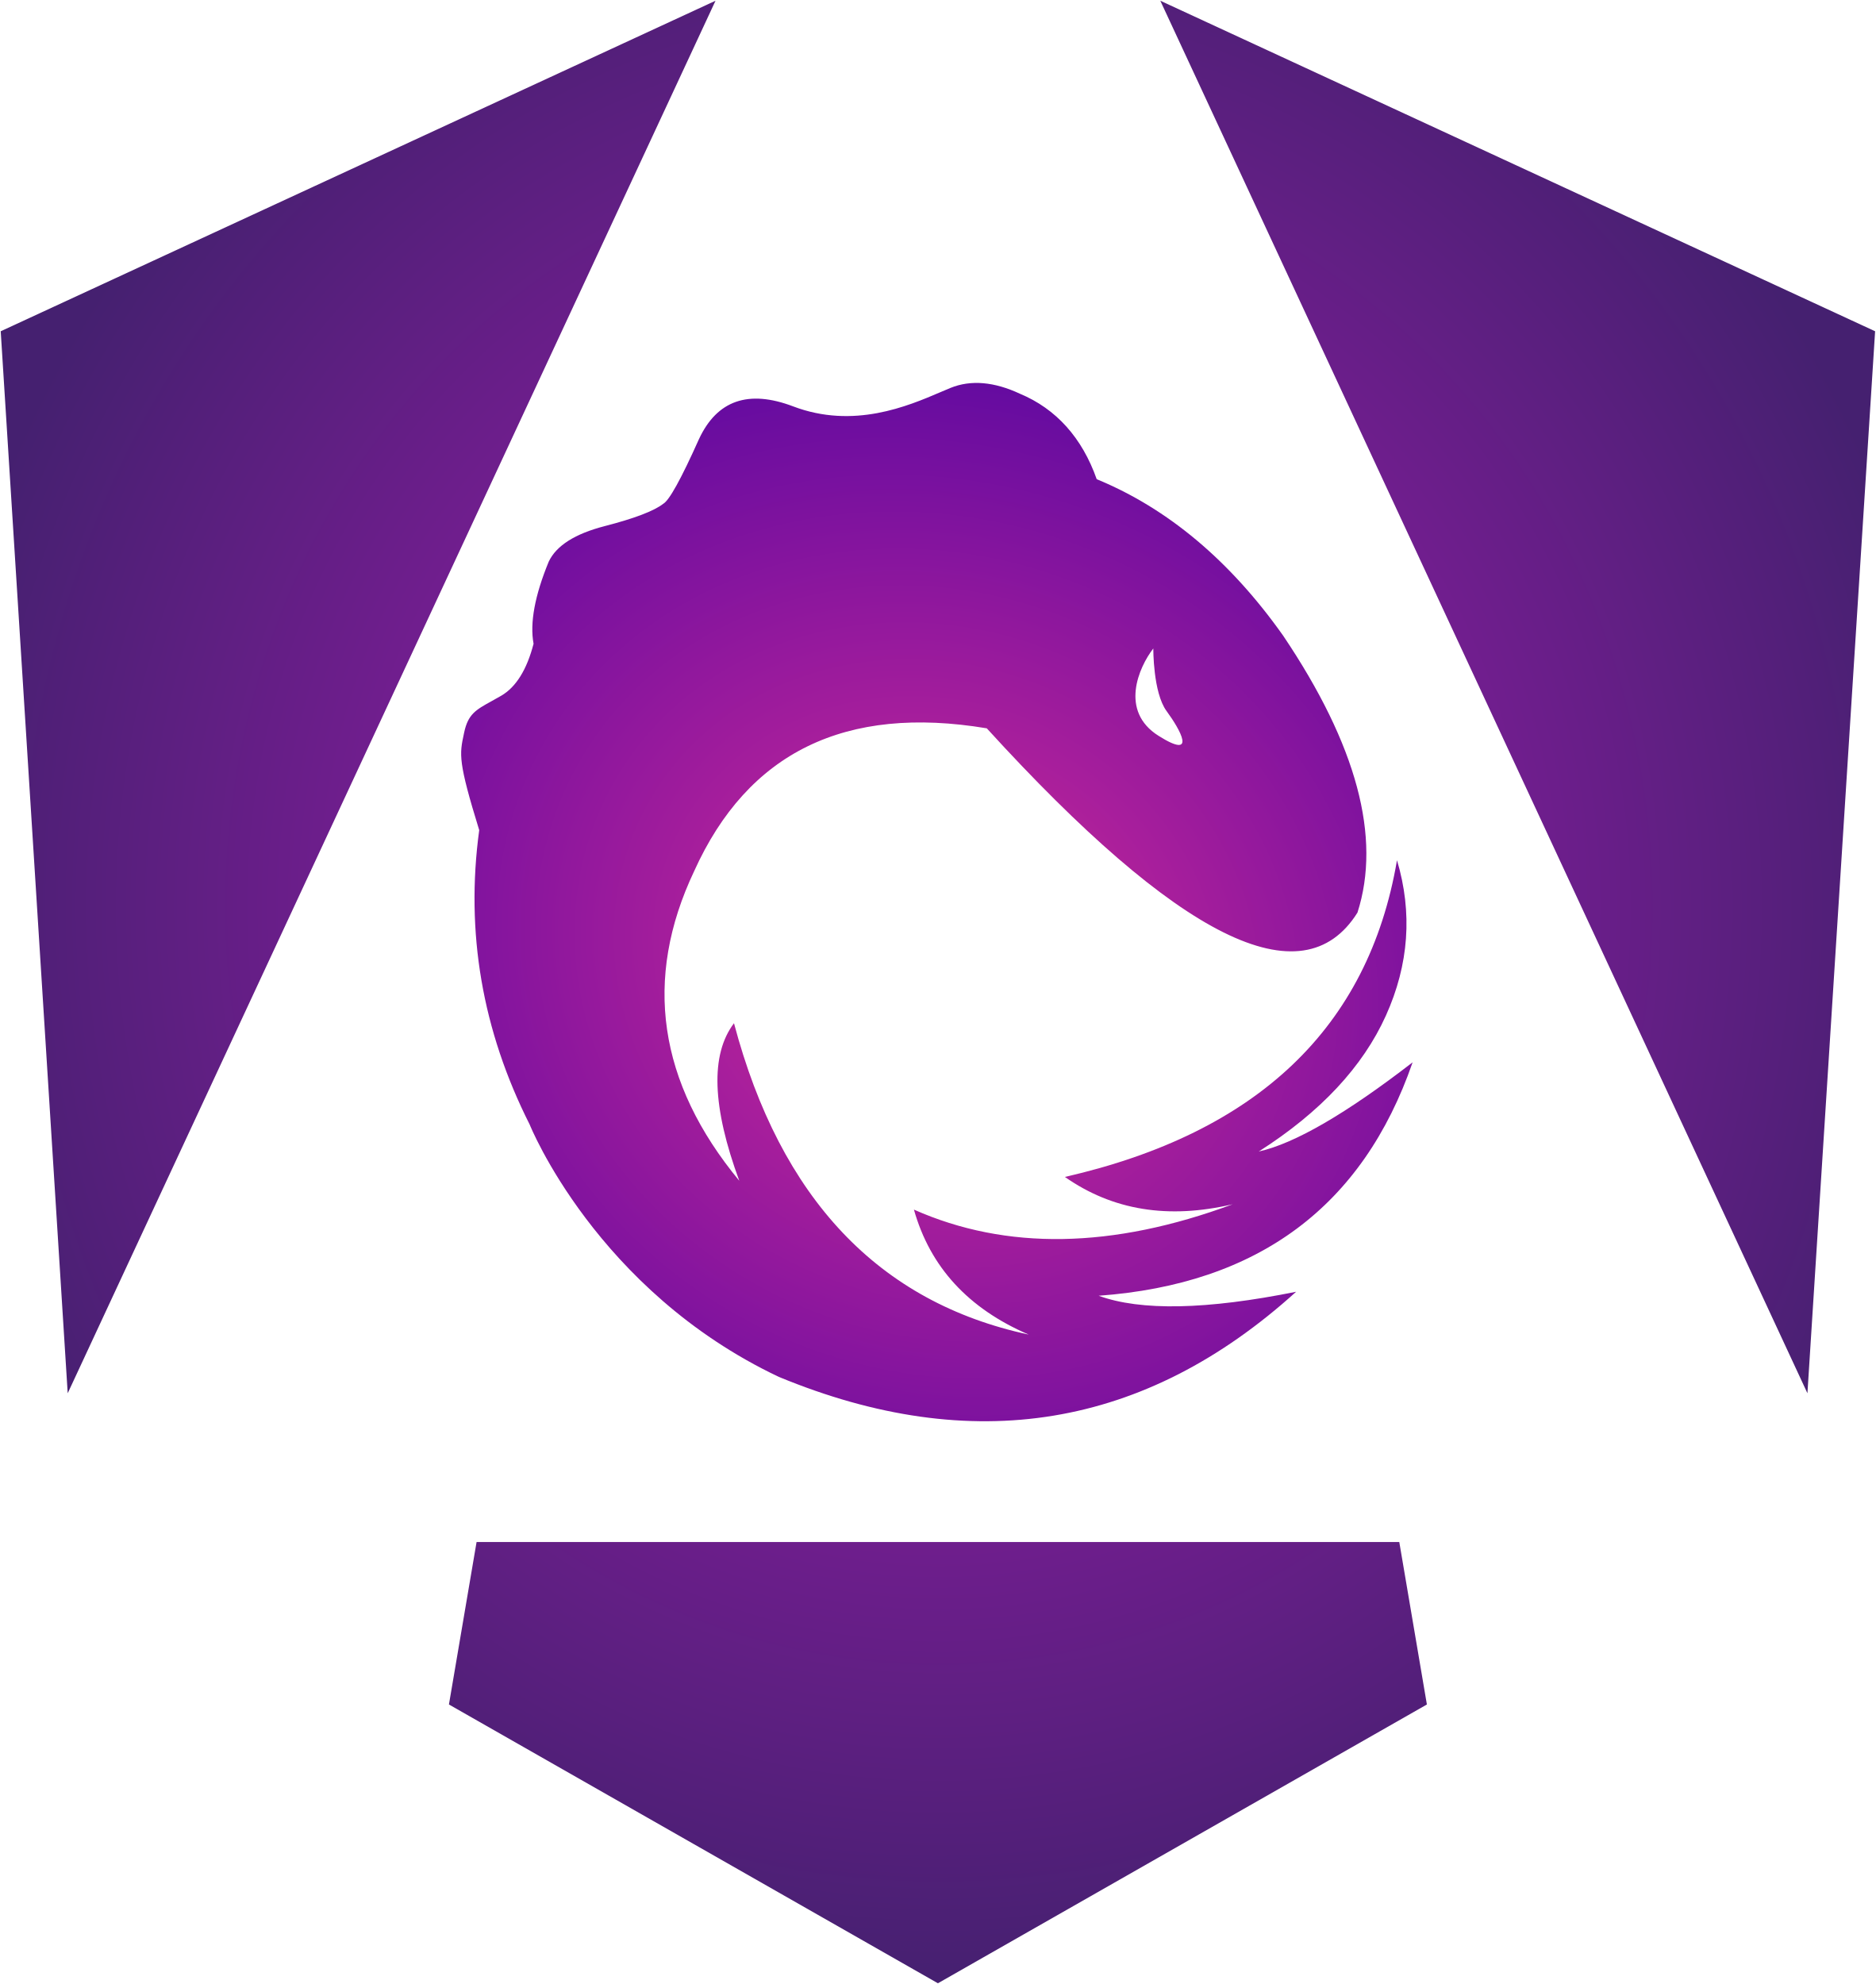
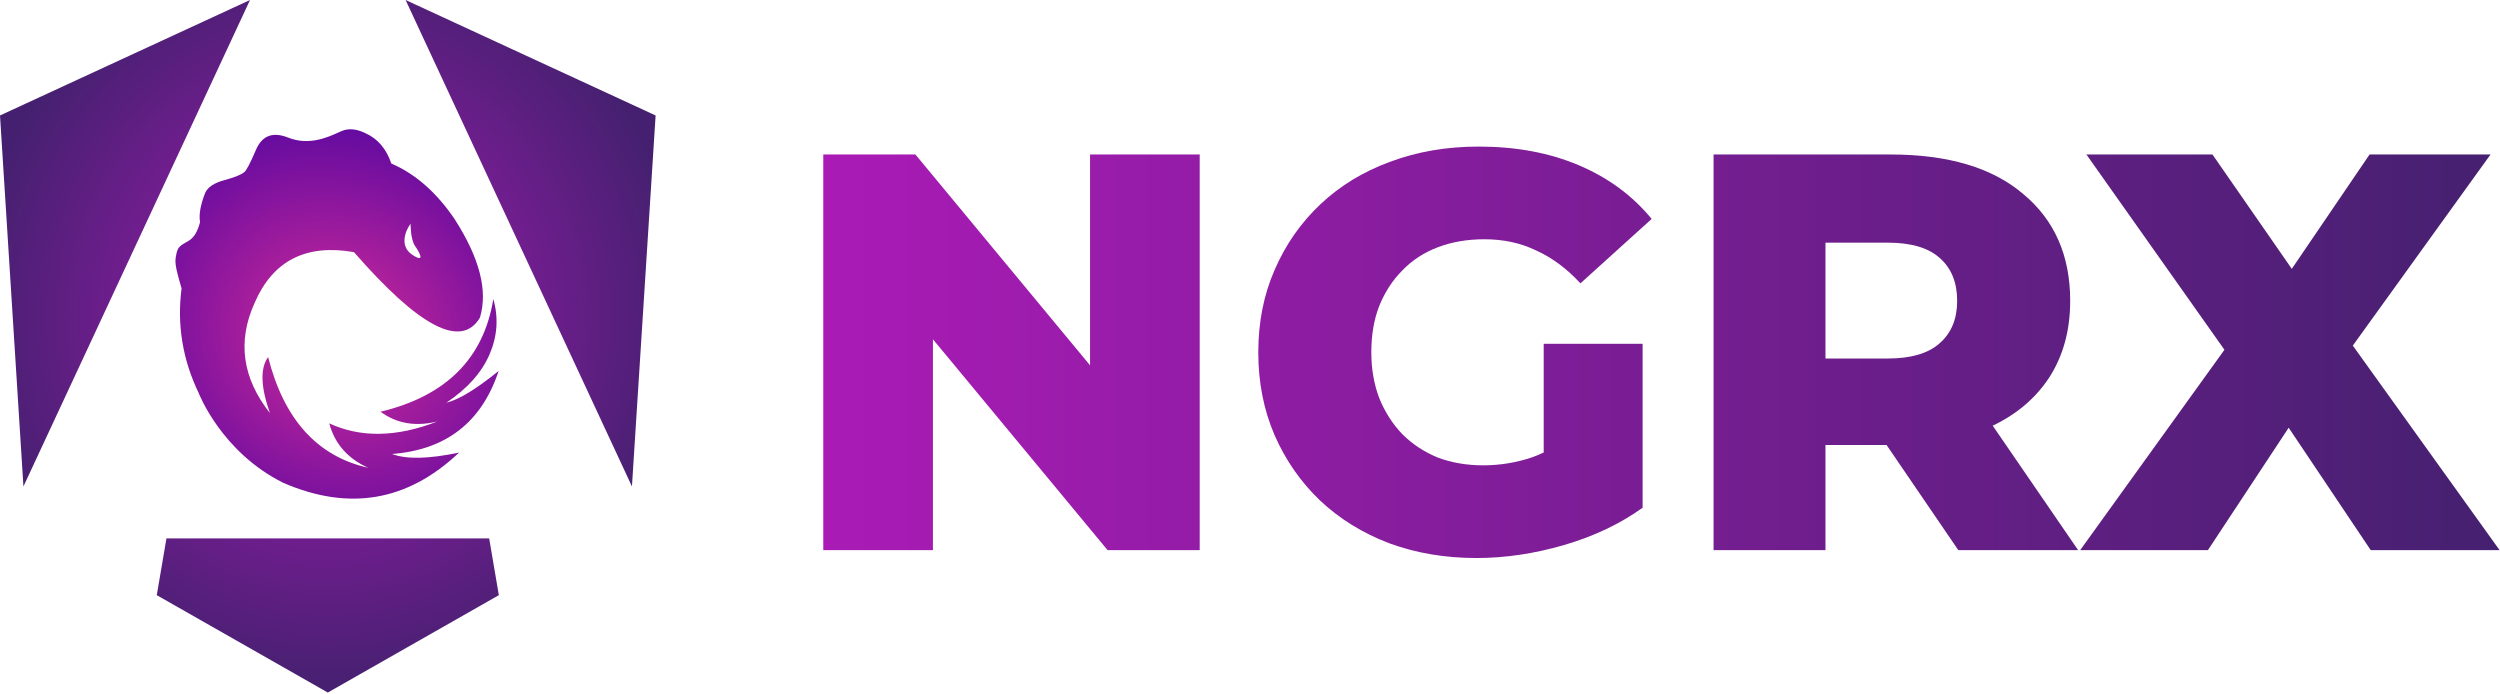
- <svg xmlns="http://www.w3.org/2000/svg" width="885" height="936" fill="none">
+ <svg xmlns="http://www.w3.org/2000/svg" width="1327" height="368" viewBox="0 0 1327 368" fill="none">
+   <path d="M348 61.288L335.434 258.206L215.289 0L348 61.288ZM264.783 315.913L174.001 367.606L83.217 315.913L88.349 285.785H259.657L264.783 315.913ZM12.438 258.206L0 61.288L132.711 0L12.438 258.206Z" fill="url(#paint0_radial_952_16)" />
+   <path fill-rule="evenodd" clip-rule="evenodd" d="M261.857 158.738L261.845 158.828C256.685 190.315 236.731 210.22 201.982 218.545C210.575 224.853 220.611 226.562 232.229 223.703C210.534 232.127 191.395 232.44 174.758 224.713C177.684 235.563 184.548 243.389 195.454 248.31C168.424 242.231 150.698 222.629 142.317 189.52C138.038 195.435 138.362 205.296 143.27 219.269C128.634 200.713 125.905 181.206 135.14 160.797C144.82 138.365 162.402 129.377 187.897 133.837C222.506 173.605 244.818 185.218 254.732 168.629C259.069 154.441 254.61 136.988 241.325 116.33C231.786 102.219 220.551 92.321 207.715 86.795C205.087 78.983 200.412 73.513 193.852 70.65C189.282 68.418 185.056 67.982 181.356 69.559C180.755 69.818 180.156 70.082 179.559 70.353C173.669 72.994 163.883 77.382 152.986 73.048C144.922 69.841 139.263 71.897 136.007 79.215C132.8 86.719 130.652 90.794 129.562 91.44C127.904 92.793 124.377 94.204 119.011 95.653C113.647 97.102 110.282 99.338 108.917 102.361C106.398 108.768 105.486 113.937 106.18 117.87C104.971 122.75 103.027 126.045 100.352 127.679C99.765 128.036 99.174 128.385 98.578 128.725C95.775 130.345 94.372 131.155 93.669 134.613L93.612 134.894C92.817 138.789 92.553 140.077 96.38 153.063C93.882 172.323 96.915 190.877 105.477 208.646C105.466 208.624 117.448 239.966 150.412 256.303C185.327 271.423 216.414 266.064 243.672 240.225C227.522 243.634 215.637 243.869 208.069 240.979C236.852 238.78 255.685 224.082 264.674 196.904C252.705 206.583 243.437 212.226 236.932 213.745C248.075 206.309 255.698 197.733 259.856 188.084C264.014 178.435 264.68 168.653 261.857 158.738ZM217.922 118.757C215.293 122.312 211.798 130.588 218.853 135.243C225.908 139.899 222.764 134.071 220.311 130.575C217.857 127.08 217.922 118.757 217.922 118.757Z" fill="url(#paint1_radial_952_16)" />
+   <path d="M1104.17 292.001L1195.97 164.501L1195.67 206.801L1107.47 82.001H1174.37L1230.77 163.301L1202.27 163.601L1257.77 82.001H1321.97L1233.77 204.401V162.401L1326.77 292.001H1258.37L1201.07 206.501H1228.37L1171.97 292.001H1104.17Z" fill="url(#paint2_linear_952_16)" />
+   <path d="M909.559 292.001V82.001H1003.46C1034.06 82.001 1057.56 89.001 1073.96 103.001C1090.56 116.801 1098.86 135.701 1098.86 159.701C1098.86 175.501 1095.06 189.201 1087.46 200.801C1079.86 212.201 1069.06 221.001 1055.06 227.201C1041.26 233.201 1024.76 236.201 1005.56 236.201H942.559L968.959 211.301V292.001H909.559ZM1039.46 292.001L987.259 215.501H1050.56L1103.06 292.001H1039.46ZM968.959 217.601L942.559 190.301H1001.96C1014.36 190.301 1023.56 187.601 1029.56 182.201C1035.76 176.801 1038.86 169.301 1038.86 159.701C1038.86 149.901 1035.76 142.301 1029.56 136.901C1023.56 131.501 1014.36 128.801 1001.96 128.801H942.559L968.959 101.501V217.601Z" fill="url(#paint3_linear_952_16)" />
+   <path d="M783.699 296.201C767.099 296.201 751.699 293.601 737.499 288.401C723.299 283.001 710.999 275.401 700.599 265.601C690.399 255.801 682.399 244.301 676.599 231.101C670.799 217.701 667.899 203.001 667.899 187.001C667.899 171.001 670.799 156.401 676.599 143.201C682.399 129.801 690.499 118.201 700.899 108.401C711.299 98.601 723.599 91.101 737.799 85.901C752.199 80.501 767.899 77.801 784.899 77.801C804.699 77.801 822.399 81.101 837.999 87.701C853.599 94.301 866.499 103.801 876.699 116.201L838.899 150.401C831.699 142.601 823.899 136.801 815.499 133.001C807.299 129.001 798.099 127.001 787.899 127.001C778.899 127.001 770.699 128.401 763.299 131.201C755.899 134.001 749.599 138.101 744.399 143.501C739.199 148.701 735.099 155.001 732.099 162.401C729.299 169.601 727.899 177.801 727.899 187.001C727.899 195.801 729.299 203.901 732.099 211.301C735.099 218.701 739.199 225.101 744.399 230.501C749.599 235.701 755.799 239.801 762.999 242.801C770.399 245.601 778.499 247.001 787.299 247.001C796.099 247.001 804.699 245.601 813.099 242.801C821.499 239.801 829.999 234.801 838.599 227.801L871.899 269.501C859.899 278.101 845.999 284.701 830.199 289.301C814.399 293.901 798.899 296.201 783.699 296.201ZM871.899 269.501L819.399 261.701V182.501H871.899V269.501Z" fill="url(#paint4_linear_952_16)" />
+   <path d="M437 292.001V82.001H485.9L601.7 221.801H578.6V82.001H636.8V292.001H587.9L472.1 152.201H495.2V292.001H437Z" fill="url(#paint5_linear_952_16)" />
  <defs>
-     <radialGradient id="a" cx="0" cy="0" r="1" gradientTransform="matrix(0 507.226 -479.575 0 442.9857 427.9355)" gradientUnits="userSpaceOnUse">
-       <stop stop-color="#aa1bb6" />
+     <radialGradient id="paint0_radial_952_16" cx="0" cy="0" r="1" gradientUnits="userSpaceOnUse" gradientTransform="translate(174.191 168.056) rotate(90) scale(199.355 188.723)">
+       <stop stop-color="#AA1BB6" />
      <stop offset="1" stop-color="#452070" />
    </radialGradient>
-     <radialGradient id="b" cx="0" cy="0" r="1" gradientTransform="matrix(314.0004 156.9999 -140.1033 280.2072 441.9991 454.4982)" gradientUnits="userSpaceOnUse">
-       <stop offset=".271" stop-color="#b1219b" />
+     <radialGradient id="paint1_radial_952_16" cx="0" cy="0" r="1" gradientTransform="matrix(119.999 62.8371 -53.5423 112.149 178.893 178.22)" gradientUnits="userSpaceOnUse">
+       <stop offset="0.271" stop-color="#B1219B" />
      <stop offset="1" stop-color="#5306A1" />
    </radialGradient>
+     <linearGradient id="paint2_linear_952_16" x1="437" y1="187" x2="1327" y2="187" gradientUnits="userSpaceOnUse">
+       <stop stop-color="#AA1BB6" />
+       <stop offset="1" stop-color="#452070" />
+     </linearGradient>
+     <linearGradient id="paint3_linear_952_16" x1="437" y1="187" x2="1327" y2="187" gradientUnits="userSpaceOnUse">
+       <stop stop-color="#AA1BB6" />
+       <stop offset="1" stop-color="#452070" />
+     </linearGradient>
+     <linearGradient id="paint4_linear_952_16" x1="437" y1="187" x2="1327" y2="187" gradientUnits="userSpaceOnUse">
+       <stop stop-color="#AA1BB6" />
+       <stop offset="1" stop-color="#452070" />
+     </linearGradient>
+     <linearGradient id="paint5_linear_952_16" x1="437" y1="187" x2="1327" y2="187" gradientUnits="userSpaceOnUse">
+       <stop stop-color="#AA1BB6" />
+       <stop offset="1" stop-color="#452070" />
+     </linearGradient>
  </defs>
-   <path fill="url(#a)" d="m884.662 156.282-31.932 501.024-305.308-656.962 337.24 155.938zm-211.467 647.85-230.693 131.524-230.697-131.524 13.041-76.656h435.323l13.026 76.656zm-641.251-146.826-31.606-501.024 337.241-155.938-305.635 656.962z" />
-   <path fill="url(#b)" fill-rule="evenodd" d="m659.088 405.822-.031.223c-13.501 78.671-65.716 128.406-156.643 149.205 22.487 15.76 48.746 20.03 79.148 12.887-56.769 21.049-106.851 21.829-150.384 2.523 7.658 27.109 25.618 46.663 54.154 58.958-70.729-15.187-117.11-64.163-139.041-146.887-11.197 14.777-10.349 39.417 2.493 74.327-38.297-46.361-45.439-95.099-21.274-146.093 25.329-56.047 71.337-78.504 138.048-67.36 90.561 99.362 148.945 128.377 174.887 86.93 11.35-35.449-.319-79.058-35.081-130.67-24.962-35.259-54.36-59.988-87.947-73.794-6.876-19.519-19.109-33.187-36.275-40.34-11.959-5.576-23.016-6.665-32.698-2.725a289.18 289.18 0 0 0-4.702 1.982c-15.414 6.6-41.02 17.563-69.535 6.735-21.099-8.012-35.908-2.875-44.427 15.409-8.392 18.749-14.014 28.93-16.866 30.543-4.339 3.381-13.568 6.907-27.607 10.527-14.038 3.621-22.843 9.208-26.415 16.76-6.589 16.007-8.976 28.923-7.161 38.75-3.162 12.193-8.249 20.425-15.249 24.508a209.757 209.757 0 0 1-4.642 2.614c-7.335 4.046-11.006 6.07-12.845 14.71l-.15.703c-2.081 9.731-2.77 12.95 7.243 45.395-6.537 48.122 1.4 94.478 23.804 138.875-.028-.054 31.324 78.254 117.58 119.073 91.362 37.777 172.706 24.386 244.032-40.173-42.258 8.519-73.359 9.106-93.16 1.885 75.314-5.495 124.594-42.218 148.117-110.123-31.32 24.184-55.572 38.283-72.593 42.079 29.159-18.58 49.105-40.006 59.984-64.115 10.88-24.108 12.625-48.549 5.236-73.321zm-114.963-99.895c-6.88 8.884-16.024 29.56 2.436 41.192 18.46 11.633 10.235-2.928 3.815-11.663-6.42-8.734-6.251-29.529-6.251-29.529z" clip-rule="evenodd" />
</svg>
